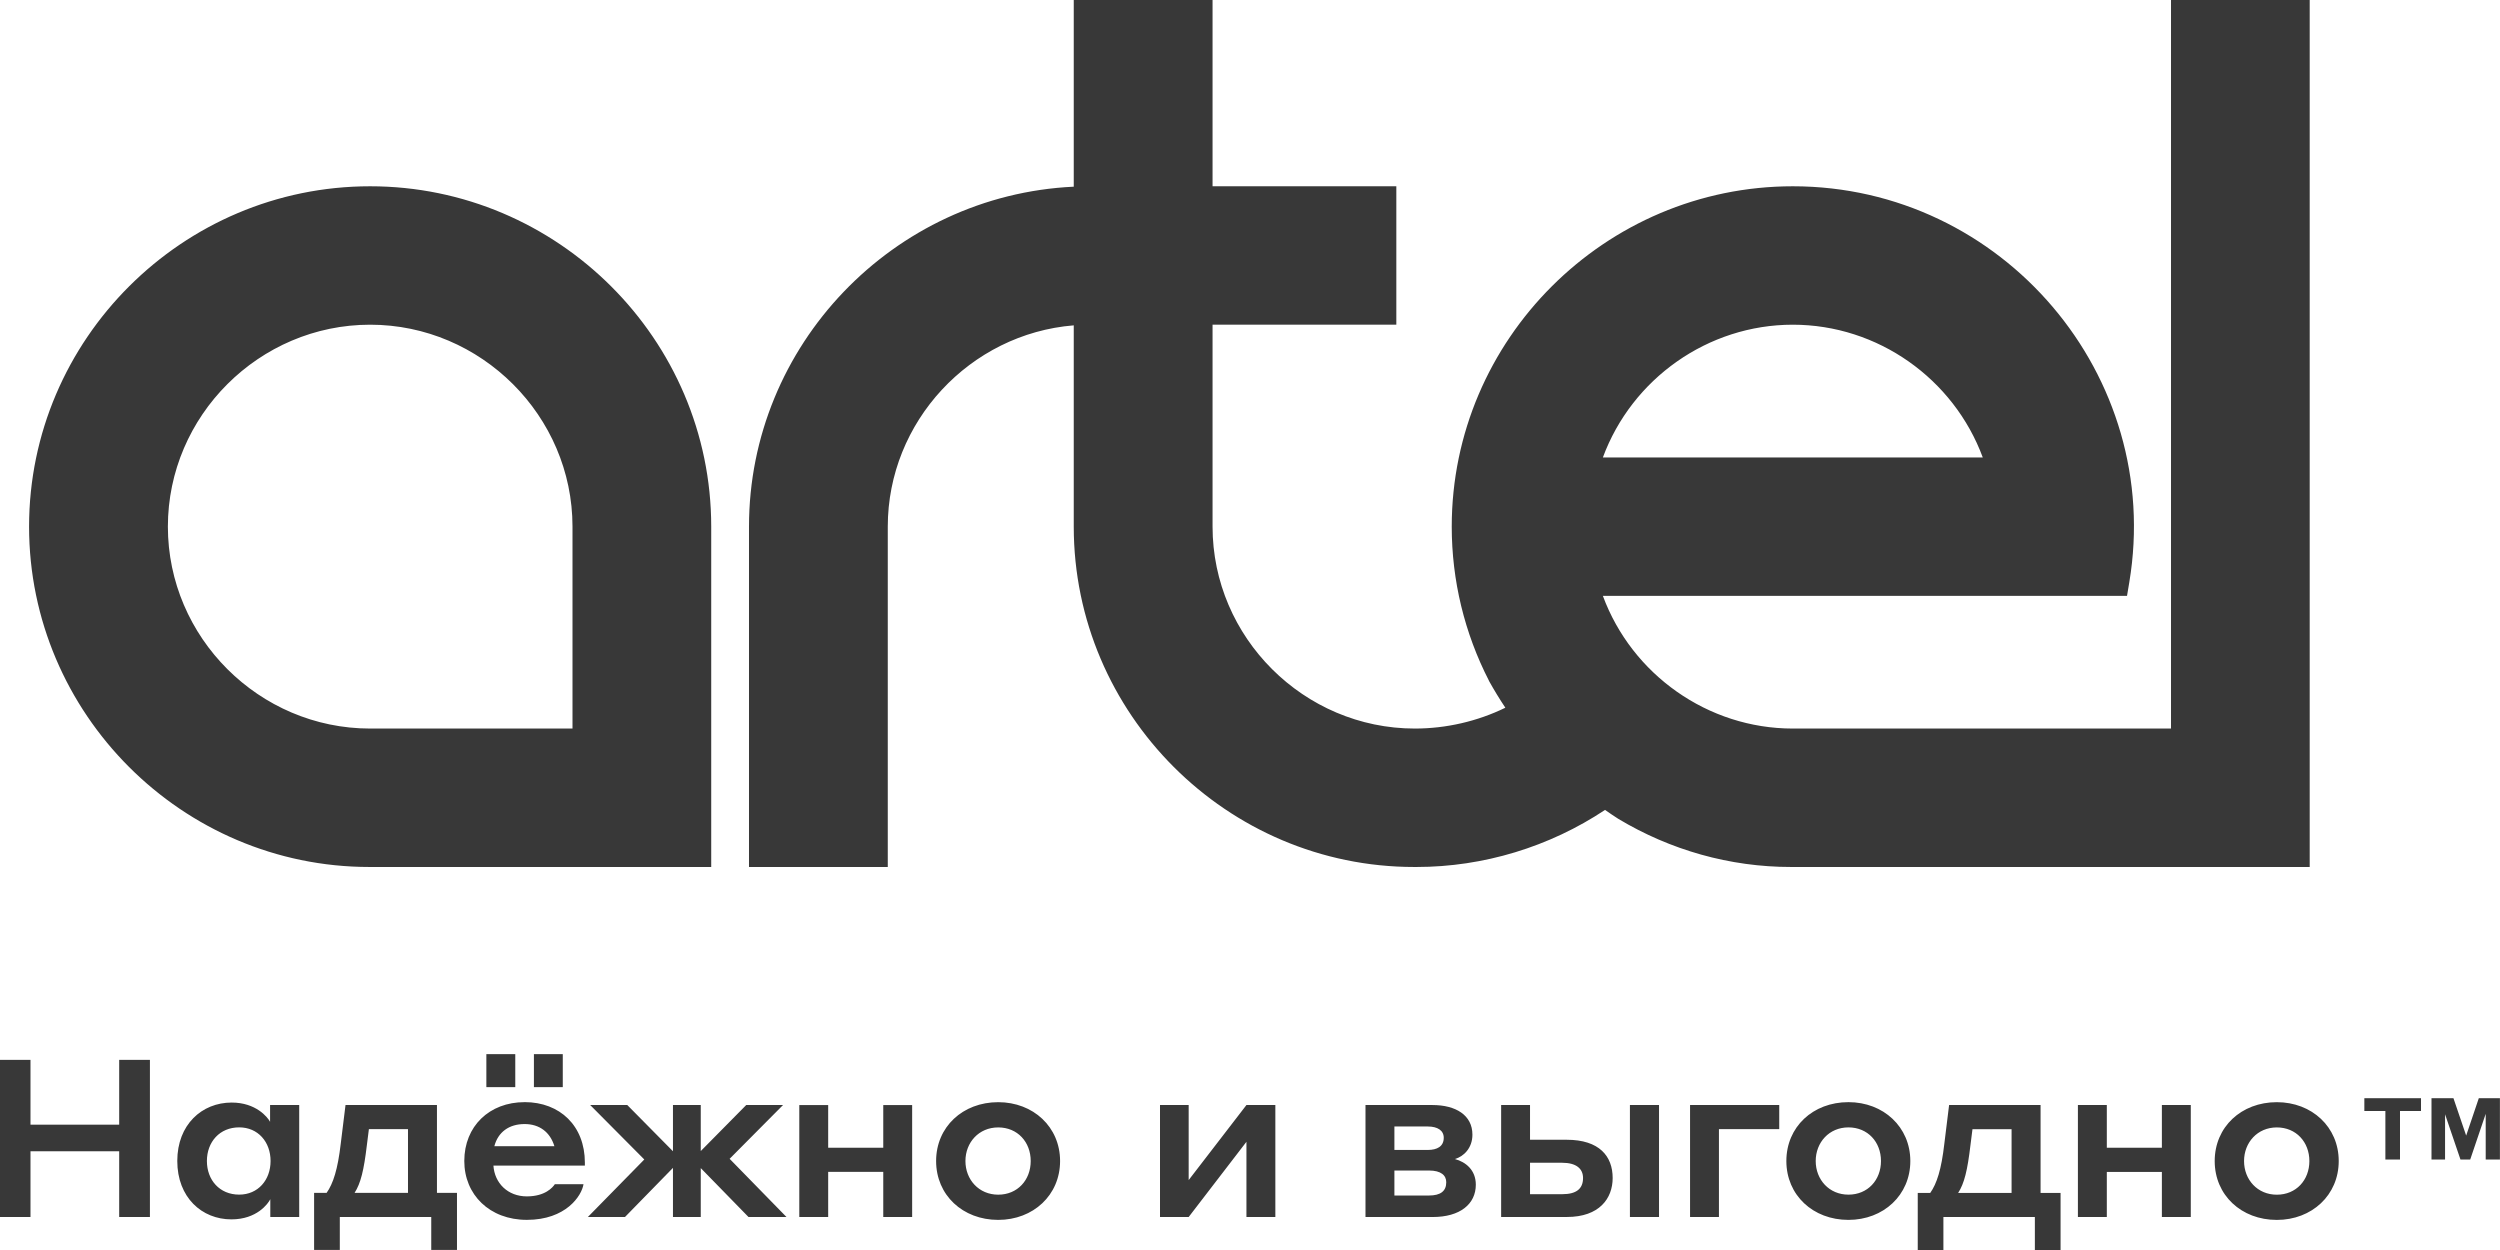
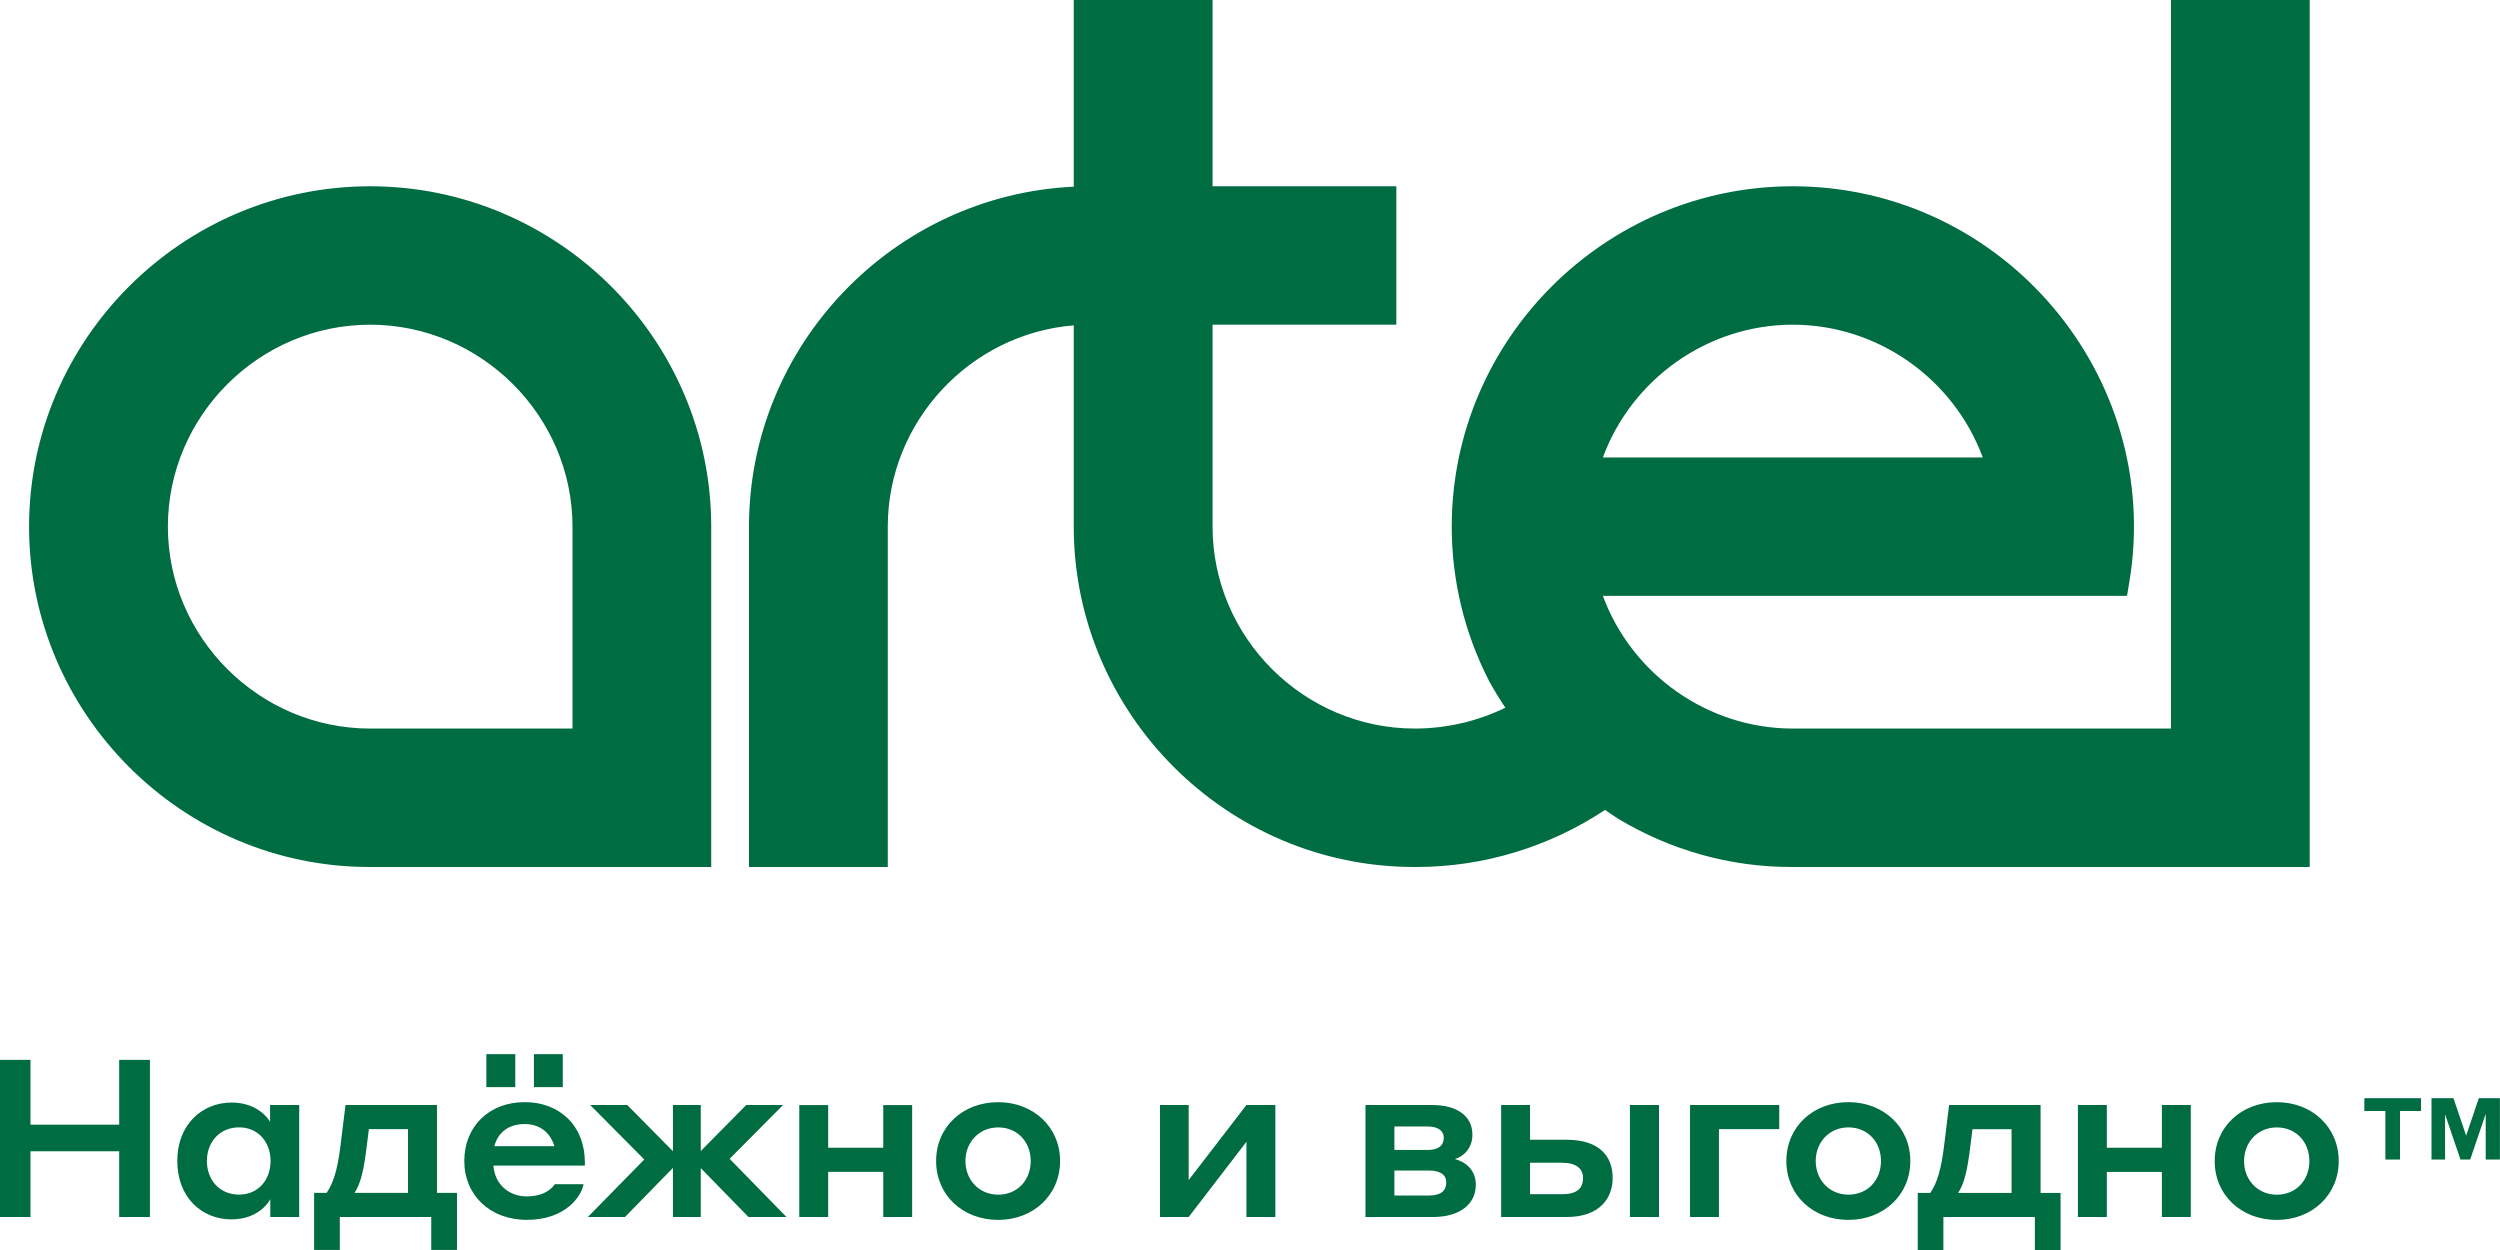
<svg xmlns="http://www.w3.org/2000/svg" width="92" height="46" viewBox="0 0 92 46" fill="none">
-   <path fill-rule="evenodd" clip-rule="evenodd" d="M83.787 43.965C83.075 43.965 82.581 43.412 82.581 42.727C82.581 42.043 83.075 41.489 83.787 41.489C84.498 41.489 84.985 42.028 84.985 42.727C84.985 43.427 84.499 43.965 83.787 43.965ZM83.787 40.56C82.481 40.56 81.501 41.472 81.501 42.727C81.501 43.981 82.481 44.893 83.787 44.893C85.077 44.893 86.065 43.981 86.065 42.727C86.065 41.473 85.077 40.56 83.787 40.56ZM76.467 44.786H77.531V43.126H79.557V44.786H80.621V40.665H79.557V42.237H77.531V40.665H76.467V44.786ZM71.517 45.999V44.786H74.883V45.999H75.829V43.899H75.093V40.665H71.727L71.551 42.092C71.443 43.036 71.275 43.557 71.033 43.899H70.573V45.999H71.518H71.517ZM74.028 43.899H72.06C72.287 43.548 72.403 43.068 72.512 42.148L72.587 41.554H74.026V43.899H74.028ZM68.022 43.963C67.312 43.963 66.818 43.41 66.818 42.726C66.818 42.041 67.312 41.488 68.022 41.488C68.734 41.488 69.22 42.026 69.22 42.726C69.22 43.425 68.734 43.963 68.022 43.963ZM68.022 40.559C66.716 40.559 65.738 41.47 65.738 42.726C65.738 43.98 66.718 44.892 68.022 44.892C69.312 44.892 70.3 43.98 70.3 42.726C70.3 41.472 69.312 40.559 68.022 40.559ZM62.194 44.785H63.257V41.553H65.476V40.664H62.194V44.785ZM59.981 44.785H61.052V40.664H59.981V44.785ZM57.495 42.79C57.997 42.79 58.256 43.002 58.256 43.351C58.256 43.75 58.005 43.946 57.495 43.946H56.305V42.789H57.495V42.79ZM56.305 41.943V40.664H55.242V44.785H57.662C58.858 44.785 59.346 44.1 59.346 43.351C59.346 42.553 58.86 41.943 57.654 41.943H56.306H56.305ZM52.586 43.075C53.03 43.075 53.222 43.254 53.222 43.506C53.222 43.832 53.014 43.995 52.586 43.995H51.314V43.075H52.586ZM52.544 41.455C52.904 41.455 53.13 41.602 53.13 41.87C53.13 42.188 52.887 42.318 52.544 42.318H51.314V41.455H52.544ZM50.25 44.786H52.728C53.724 44.786 54.31 44.314 54.31 43.596C54.31 43.052 53.933 42.759 53.54 42.652C53.859 42.562 54.185 42.253 54.185 41.757C54.185 41.039 53.575 40.665 52.712 40.665H50.25V44.786ZM42.688 44.786H43.743L45.869 42.018V44.786H46.933V40.665H45.869L43.743 43.427V40.665H42.688V44.786Z" fill="#383838" />
-   <path fill-rule="evenodd" clip-rule="evenodd" d="M36.734 43.964C36.023 43.964 35.528 43.411 35.528 42.726C35.528 42.042 36.022 41.489 36.734 41.489C37.446 41.489 37.93 42.027 37.93 42.726C37.93 43.426 37.445 43.964 36.734 43.964ZM36.734 40.56C35.428 40.56 34.449 41.472 34.449 42.726C34.449 43.98 35.429 44.892 36.734 44.892C38.024 44.892 39.011 43.98 39.011 42.726C39.011 41.472 38.024 40.56 36.734 40.56ZM29.414 44.786H30.477V43.124H32.504V44.786H33.567V40.666H32.504V42.237H30.477V40.666H29.414V44.786ZM24.765 44.786H25.788V42.986L27.545 44.786H28.943L26.85 42.644L28.817 40.664H27.462L25.788 42.359V40.664H24.765V42.366L23.083 40.664H21.718L23.71 42.669L21.634 44.785H23L24.765 42.978V44.785V44.786ZM19.648 40.006H20.71V38.793H19.648V40.006ZM17.898 40.006H18.962V38.793H17.898V40.006ZM19.305 41.365C19.849 41.365 20.242 41.658 20.402 42.18H18.192C18.326 41.666 18.727 41.365 19.305 41.365ZM19.305 40.559C18.008 40.559 17.086 41.446 17.086 42.725C17.086 43.962 18.015 44.891 19.388 44.891C20.828 44.891 21.407 44.004 21.473 43.579H20.418C20.342 43.693 20.066 44.027 19.388 44.027C18.685 44.027 18.2 43.538 18.158 42.895H21.523V42.781C21.523 41.438 20.611 40.558 19.305 40.558V40.559ZM12.505 45.998V44.785H15.87V45.998H16.817V43.898H16.08V40.664H12.715L12.539 42.09C12.429 43.034 12.262 43.554 12.019 43.898H11.559V45.998H12.506H12.505ZM15.016 43.898H13.048C13.273 43.548 13.391 43.067 13.5 42.147L13.575 41.553H15.014V43.898H15.016ZM9.957 42.725C9.957 43.424 9.496 43.962 8.802 43.962C8.081 43.962 7.614 43.424 7.614 42.725C7.614 42.024 8.083 41.487 8.802 41.487C9.496 41.487 9.957 42.025 9.957 42.725ZM9.947 44.785H11.011V40.664H9.939V41.283C9.847 41.112 9.42 40.574 8.525 40.574C7.428 40.574 6.524 41.389 6.524 42.723C6.524 44.066 7.428 44.873 8.516 44.873C9.453 44.873 9.865 44.295 9.947 44.131V44.782V44.785ZM4.386 44.785H5.517V39.002H4.386V41.389H1.122V39.002H0V44.785H1.122V42.366H4.386V44.785Z" fill="#383838" />
-   <path fill-rule="evenodd" clip-rule="evenodd" d="M87.008 40.885H87.782V42.67H88.32V40.885H89.093V40.414H87.008V40.885ZM90.287 40.414H89.479V42.67H89.978V41.005L90.545 42.67H90.904L91.474 40.989V42.67H91.997V40.414H91.22L90.755 41.79L90.287 40.414Z" fill="#383838" />
-   <path fill-rule="evenodd" clip-rule="evenodd" d="M21.068 26.811V19.38C21.068 15.304 17.706 11.949 13.622 11.949C9.536 11.949 6.178 15.304 6.178 19.38C6.178 23.457 9.536 26.811 13.622 26.811H21.068ZM54.793 25.049C53.894 23.298 53.424 21.361 53.424 19.38C53.424 12.491 59.07 6.855 65.975 6.855C73.696 6.855 79.627 13.829 78.358 21.429L78.274 21.929H58.986C60.055 24.823 62.851 26.811 65.974 26.811H79.893V0H84.997V31.905H65.909C63.652 31.905 61.467 31.282 59.551 30.132C59.386 30.027 59.226 29.917 59.065 29.805C57.023 31.163 54.591 31.905 52.131 31.905H52.045C45.146 31.905 39.514 26.258 39.514 19.38V11.973C35.693 12.283 32.67 15.521 32.67 19.38V31.905H27.563V19.38C27.563 12.707 32.87 7.183 39.514 6.87V0H44.622V6.855H51.385V11.949H44.622V19.38C44.622 23.458 47.981 26.811 52.068 26.811C53.212 26.811 54.366 26.547 55.397 26.044C55.181 25.721 54.98 25.39 54.79 25.049H54.793ZM72.966 16.834C71.895 13.937 69.102 11.949 65.975 11.949C62.85 11.949 60.055 13.938 58.986 16.834H72.966ZM26.173 31.905H13.597C6.698 31.905 1.07 26.258 1.07 19.38C1.07 12.49 6.715 6.855 13.62 6.855C20.526 6.855 26.173 12.49 26.173 19.38V31.905Z" fill="#383838" />
+   <path fill-rule="evenodd" clip-rule="evenodd" d="M83.787 43.965C83.075 43.965 82.581 43.412 82.581 42.727C82.581 42.043 83.075 41.489 83.787 41.489C84.498 41.489 84.985 42.028 84.985 42.727C84.985 43.427 84.499 43.965 83.787 43.965ZM83.787 40.56C82.481 40.56 81.501 41.472 81.501 42.727C81.501 43.981 82.481 44.893 83.787 44.893C85.077 44.893 86.065 43.981 86.065 42.727C86.065 41.473 85.077 40.56 83.787 40.56ZM76.467 44.786H77.531V43.126H79.557V44.786H80.621V40.665H79.557V42.237H77.531V40.665H76.467V44.786ZM71.517 45.999V44.786H74.883V45.999H75.829V43.899H75.093V40.665H71.727L71.551 42.092C71.443 43.036 71.275 43.557 71.033 43.899H70.573V45.999H71.518H71.517ZM74.028 43.899H72.06C72.287 43.548 72.403 43.068 72.512 42.148L72.587 41.554H74.026V43.899H74.028ZM68.022 43.963C67.312 43.963 66.818 43.41 66.818 42.726C66.818 42.041 67.312 41.488 68.022 41.488C68.734 41.488 69.22 42.026 69.22 42.726C69.22 43.425 68.734 43.963 68.022 43.963ZM68.022 40.559C66.716 40.559 65.738 41.47 65.738 42.726C65.738 43.98 66.718 44.892 68.022 44.892C69.312 44.892 70.3 43.98 70.3 42.726C70.3 41.472 69.312 40.559 68.022 40.559ZM62.194 44.785H63.257V41.553H65.476V40.664H62.194V44.785ZM59.981 44.785H61.052V40.664H59.981V44.785ZM57.495 42.79C57.997 42.79 58.256 43.002 58.256 43.351C58.256 43.75 58.005 43.946 57.495 43.946H56.305V42.789H57.495V42.79ZM56.305 41.943V40.664H55.242V44.785H57.662C58.858 44.785 59.346 44.1 59.346 43.351C59.346 42.553 58.86 41.943 57.654 41.943H56.306H56.305ZM52.586 43.075C53.03 43.075 53.222 43.254 53.222 43.506C53.222 43.832 53.014 43.995 52.586 43.995H51.314V43.075H52.586ZM52.544 41.455C52.904 41.455 53.13 41.602 53.13 41.87C53.13 42.188 52.887 42.318 52.544 42.318H51.314V41.455H52.544ZM50.25 44.786H52.728C53.724 44.786 54.31 44.314 54.31 43.596C54.31 43.052 53.933 42.759 53.54 42.652C53.859 42.562 54.185 42.253 54.185 41.757C54.185 41.039 53.575 40.665 52.712 40.665H50.25V44.786ZM42.688 44.786H43.743L45.869 42.018V44.786H46.933V40.665H45.869L43.743 43.427V40.665H42.688V44.786Z" fill="#006C41" />
+   <path fill-rule="evenodd" clip-rule="evenodd" d="M36.734 43.964C36.023 43.964 35.528 43.411 35.528 42.726C35.528 42.042 36.022 41.489 36.734 41.489C37.446 41.489 37.93 42.027 37.93 42.726C37.93 43.426 37.445 43.964 36.734 43.964ZM36.734 40.56C35.428 40.56 34.449 41.472 34.449 42.726C34.449 43.98 35.429 44.892 36.734 44.892C38.024 44.892 39.011 43.98 39.011 42.726C39.011 41.472 38.024 40.56 36.734 40.56ZM29.414 44.786H30.477V43.124H32.504V44.786H33.567V40.666H32.504V42.237H30.477V40.666H29.414V44.786ZM24.765 44.786H25.788V42.986L27.545 44.786H28.943L26.85 42.644L28.817 40.664H27.462L25.788 42.359V40.664H24.765V42.366L23.083 40.664H21.718L23.71 42.669L21.634 44.785H23L24.765 42.978V44.785V44.786ZM19.648 40.006H20.71V38.793H19.648V40.006ZM17.898 40.006H18.962V38.793H17.898V40.006ZM19.305 41.365C19.849 41.365 20.242 41.658 20.402 42.18H18.192C18.326 41.666 18.727 41.365 19.305 41.365ZM19.305 40.559C18.008 40.559 17.086 41.446 17.086 42.725C17.086 43.962 18.015 44.891 19.388 44.891C20.828 44.891 21.407 44.004 21.473 43.579H20.418C20.342 43.693 20.066 44.027 19.388 44.027C18.685 44.027 18.2 43.538 18.158 42.895H21.523V42.781C21.523 41.438 20.611 40.558 19.305 40.558V40.559ZM12.505 45.998V44.785H15.87V45.998H16.817V43.898H16.08V40.664H12.715L12.539 42.09C12.429 43.034 12.262 43.554 12.019 43.898H11.559V45.998H12.506H12.505ZM15.016 43.898H13.048C13.273 43.548 13.391 43.067 13.5 42.147L13.575 41.553H15.014V43.898H15.016ZM9.957 42.725C9.957 43.424 9.496 43.962 8.802 43.962C8.081 43.962 7.614 43.424 7.614 42.725C7.614 42.024 8.083 41.487 8.802 41.487C9.496 41.487 9.957 42.025 9.957 42.725ZM9.947 44.785H11.011V40.664H9.939V41.283C9.847 41.112 9.42 40.574 8.525 40.574C7.428 40.574 6.524 41.389 6.524 42.723C6.524 44.066 7.428 44.873 8.516 44.873C9.453 44.873 9.865 44.295 9.947 44.131V44.782V44.785ZM4.386 44.785H5.517V39.002H4.386V41.389H1.122V39.002H0V44.785H1.122V42.366H4.386V44.785Z" fill="#006C41" />
+   <path fill-rule="evenodd" clip-rule="evenodd" d="M87.008 40.885H87.782V42.67H88.32V40.885H89.093V40.414H87.008V40.885ZM90.287 40.414H89.479V42.67H89.978V41.005L90.545 42.67H90.904L91.474 40.989V42.67H91.997V40.414H91.22L90.755 41.79L90.287 40.414Z" fill="#006C41" />
+   <path fill-rule="evenodd" clip-rule="evenodd" d="M21.068 26.811V19.38C21.068 15.304 17.706 11.949 13.622 11.949C9.536 11.949 6.178 15.304 6.178 19.38C6.178 23.457 9.536 26.811 13.622 26.811H21.068ZM54.793 25.049C53.894 23.298 53.424 21.361 53.424 19.38C53.424 12.491 59.07 6.855 65.975 6.855C73.696 6.855 79.627 13.829 78.358 21.429L78.274 21.929H58.986C60.055 24.823 62.851 26.811 65.974 26.811H79.893V0H84.997V31.905H65.909C63.652 31.905 61.467 31.282 59.551 30.132C59.386 30.027 59.226 29.917 59.065 29.805C57.023 31.163 54.591 31.905 52.131 31.905H52.045C45.146 31.905 39.514 26.258 39.514 19.38V11.973C35.693 12.283 32.67 15.521 32.67 19.38V31.905H27.563V19.38C27.563 12.707 32.87 7.183 39.514 6.87V0H44.622V6.855H51.385V11.949H44.622V19.38C44.622 23.458 47.981 26.811 52.068 26.811C53.212 26.811 54.366 26.547 55.397 26.044C55.181 25.721 54.98 25.39 54.79 25.049H54.793ZM72.966 16.834C71.895 13.937 69.102 11.949 65.975 11.949C62.85 11.949 60.055 13.938 58.986 16.834H72.966ZM26.173 31.905H13.597C6.698 31.905 1.07 26.258 1.07 19.38C1.07 12.49 6.715 6.855 13.62 6.855C20.526 6.855 26.173 12.49 26.173 19.38V31.905Z" fill="#006C41" />
</svg>
